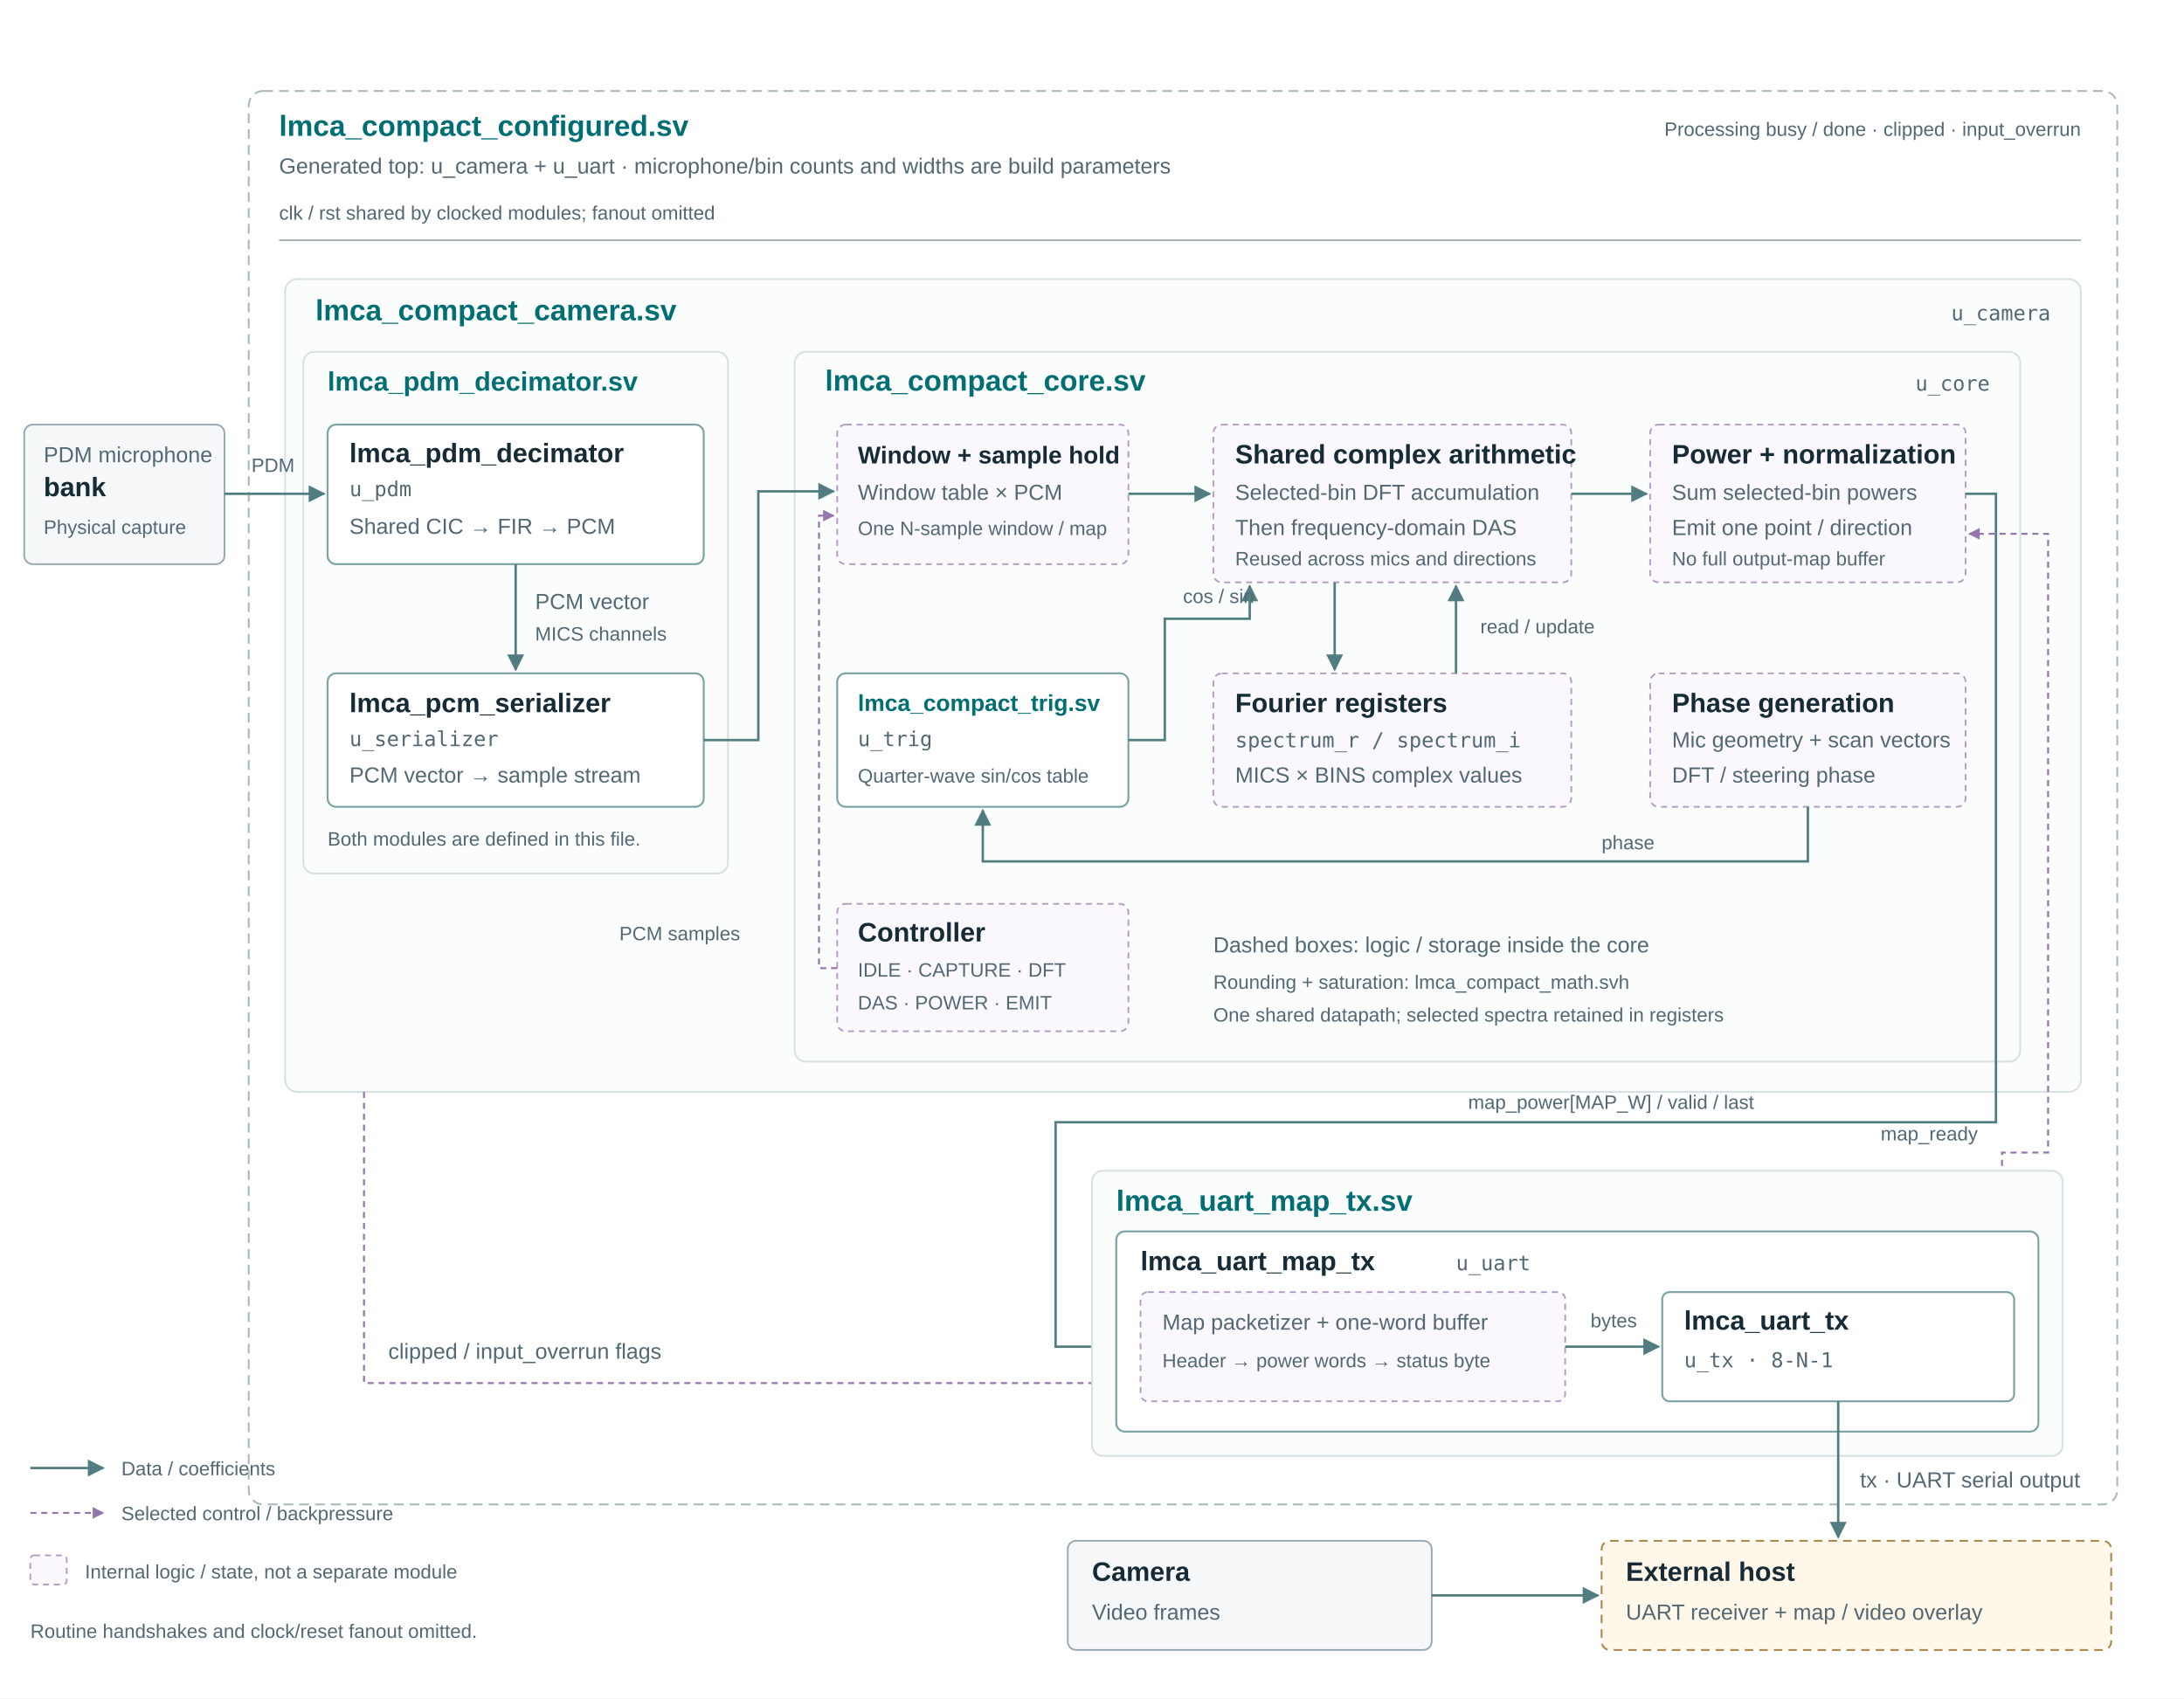
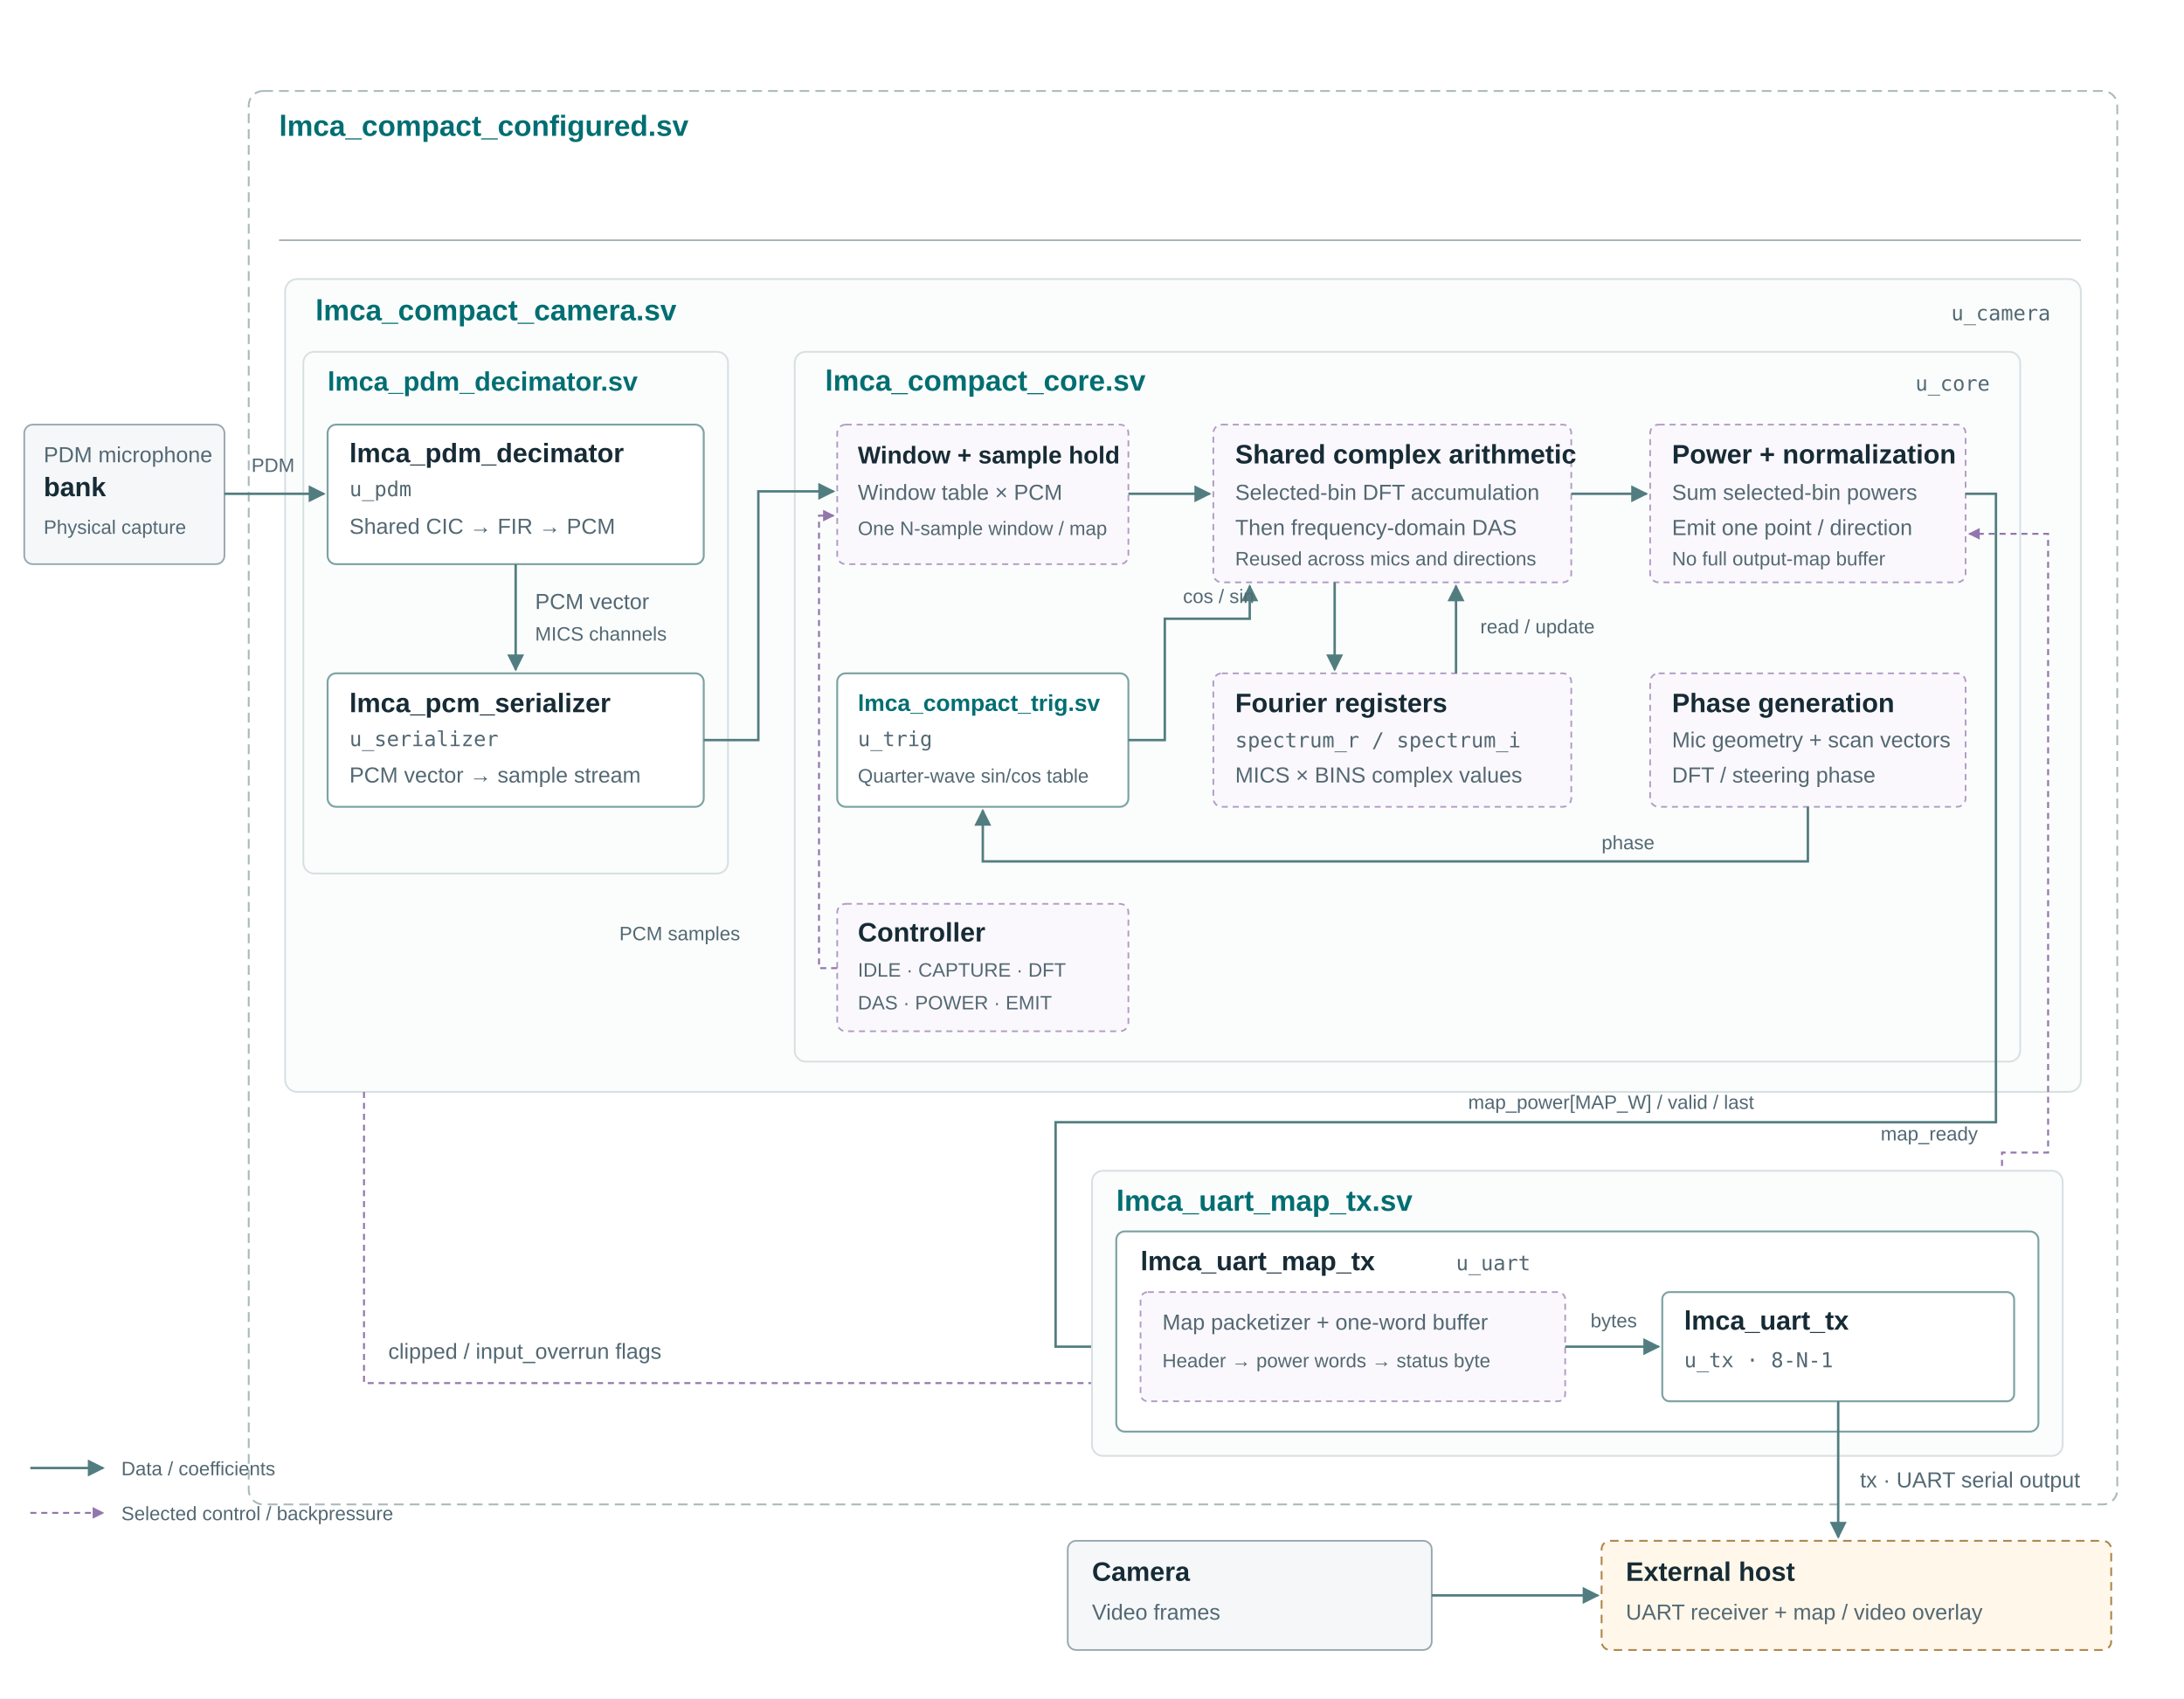
<svg xmlns="http://www.w3.org/2000/svg" class="rtl-modules" id="diagram" width="1800" height="1400" viewBox="0 0 1800 1400" role="img" aria-labelledby="rtl-uart-title rtl-uart-desc">
  <defs>
    <marker id="rtl-uart-arrow" viewBox="0 0 10 10" refX="9" refY="5" markerWidth="7" markerHeight="7" orient="auto">
      <path d="M0 0L10 5L0 10Z" fill="#527d80" />
    </marker>
    <marker id="rtl-uart-control" viewBox="0 0 10 10" refX="9" refY="5" markerWidth="6" markerHeight="6" orient="auto">
      <path d="M0 0L10 5L0 10Z" fill="#9276ac" />
    </marker>
  </defs>
  <style>
.rtl-modules text{font-family:'Segoe UI',Arial,sans-serif;fill:#162b35}
.rtl-modules .filename{font-size:24px;font-weight:700;fill:#006e72}
.rtl-modules .name{font-size:22px;font-weight:650}
.rtl-modules .small{font-size:18px;fill:#536873}
.rtl-modules .tiny{font-size:16px;fill:#536873}
.rtl-modules .instance{font:17px Consolas,monospace;fill:#536873}
.rtl-modules .file{fill:#fbfdfc;stroke:#d7e0e3;stroke-width:1.5}
.rtl-modules .rootfile{fill:white;stroke:#a8b9bc;stroke-width:1.5;stroke-dasharray:8 5}
.rtl-modules .box{fill:white;stroke:#7da3a4;stroke-width:1.6}
.rtl-modules .logic{fill:#faf8fc;stroke:#b29bc5;stroke-width:1.4;stroke-dasharray:5 4}
.rtl-modules .external{fill:#f5f7f9;stroke:#98a7af;stroke-width:1.4}
.rtl-modules .host{fill:#fff7e9;stroke:#ad854b;stroke-width:1.5;stroke-dasharray:7 5}
.rtl-modules .data{fill:none;stroke:#527d80;stroke-width:2;marker-end:url(#rtl-uart-arrow)}
.rtl-modules .control{fill:none;stroke:#9276ac;stroke-width:1.6;stroke-dasharray:5 4;marker-end:url(#rtl-uart-control)}
.rtl-modules .rail{fill:none;stroke:#a7b2b7;stroke-width:1.4}
</style>
  <rect width="1800" height="1400" fill="white" />
  <rect x="205" y="75" width="1540" height="1165" rx="12" class="rootfile" />
  <text x="230" y="112" class="filename">lmca_compact_configured.sv</text>
-   <text x="230" y="143" class="small">Generated top: u_camera + u_uart · microphone/bin counts and widths are build parameters</text>
-   <text x="1715" y="112" class="tiny" text-anchor="end">Processing busy / done · clipped · input_overrun</text>
-   <text x="230" y="181" class="tiny">clk / rst shared by clocked modules; fanout omitted</text>
  <path d="M230 198H1715" class="rail" />
  <rect x="235" y="230" width="1480" height="670" rx="10" class="file" />
  <text x="260" y="264" class="filename">lmca_compact_camera.sv</text>
  <text x="1690" y="264" class="instance" text-anchor="end">u_camera</text>
  <rect x="250" y="290" width="350" height="430" rx="9" class="file" />
  <text x="270" y="322" class="filename" style="font-size:22px">lmca_pdm_decimator.sv</text>
  <rect x="270" y="350" width="310" height="115" rx="7" class="box" />
  <text x="288" y="381" class="name">lmca_pdm_decimator</text>
  <text x="288" y="409" class="instance">u_pdm</text>
  <text x="288" y="440" class="small">Shared CIC → FIR → PCM</text>
  <path d="M425 465V552" class="data" />
  <text x="441" y="502" class="small">PCM vector</text>
  <text x="441" y="528" class="tiny">MICS channels</text>
  <rect x="270" y="555" width="310" height="110" rx="7" class="box" />
  <text x="288" y="587" class="name">lmca_pcm_serializer</text>
  <text x="288" y="615" class="instance">u_serializer</text>
  <text x="288" y="645" class="small">PCM vector → sample stream</text>
-   <text x="270" y="697" class="tiny">Both modules are defined in this file.</text>
  <rect x="20" y="350" width="165" height="115" rx="7" class="external" />
  <text x="36" y="381" class="small">PDM microphone</text>
  <text x="36" y="409" class="name">bank</text>
  <text x="36" y="440" class="tiny">Physical capture</text>
  <path d="M185 407H267" class="data" />
  <text x="225" y="389" class="tiny" text-anchor="middle">PDM</text>
  <rect x="655" y="290" width="1010" height="585" rx="9" class="file" />
  <text x="680" y="322" class="filename">lmca_compact_core.sv</text>
  <text x="1640" y="322" class="instance" text-anchor="end">u_core</text>
  <path d="M580 610H625V405H687" class="data" />
  <text x="610" y="775" class="tiny" text-anchor="end">PCM samples</text>
  <rect x="690" y="350" width="240" height="115" rx="7" class="logic" />
  <text x="707" y="382" class="name" style="font-size:20px">Window + sample hold</text>
  <text x="707" y="412" class="small">Window table × PCM</text>
  <text x="707" y="441" class="tiny">One N-sample window / map</text>
  <path d="M930 407H997" class="data" />
  <rect x="1000" y="350" width="295" height="130" rx="7" class="logic" />
  <text x="1018" y="382" class="name">Shared complex arithmetic</text>
  <text x="1018" y="412" class="small">Selected-bin DFT accumulation</text>
  <text x="1018" y="441" class="small">Then frequency-domain DAS</text>
  <text x="1018" y="466" class="tiny">Reused across mics and directions</text>
  <path d="M1295 407H1357" class="data" />
  <rect x="1360" y="350" width="260" height="130" rx="7" class="logic" />
  <text x="1378" y="382" class="name">Power + normalization</text>
  <text x="1378" y="412" class="small">Sum selected-bin powers</text>
  <text x="1378" y="441" class="small">Emit one point / direction</text>
  <text x="1378" y="466" class="tiny">No full output-map buffer</text>
  <rect x="690" y="555" width="240" height="110" rx="7" class="box" />
  <text x="707" y="586" class="filename" style="font-size:19px">lmca_compact_trig.sv</text>
  <text x="707" y="615" class="instance">u_trig</text>
  <text x="707" y="645" class="tiny">Quarter-wave sin/cos table</text>
  <path d="M930 610H960V510H1030V483" class="data" />
  <text x="975" y="497" class="tiny">cos / sin</text>
  <rect x="1000" y="555" width="295" height="110" rx="7" class="logic" />
  <text x="1018" y="587" class="name">Fourier registers</text>
  <text x="1018" y="616" class="instance">spectrum_r / spectrum_i</text>
  <text x="1018" y="645" class="small">MICS × BINS complex values</text>
  <path d="M1100 480V552" class="data" />
  <path d="M1200 555V483" class="data" />
  <text x="1220" y="522" class="tiny">read / update</text>
  <rect x="1360" y="555" width="260" height="110" rx="7" class="logic" />
  <text x="1378" y="587" class="name">Phase generation</text>
  <text x="1378" y="616" class="small">Mic geometry + scan vectors</text>
  <text x="1378" y="645" class="small">DFT / steering phase</text>
  <path d="M1490 665V710H810V668" class="data" />
  <text x="1320" y="700" class="tiny">phase</text>
  <rect x="690" y="745" width="240" height="105" rx="7" class="logic" />
  <text x="707" y="776" class="name">Controller</text>
  <text x="707" y="805" class="tiny">IDLE · CAPTURE · DFT</text>
  <text x="707" y="832" class="tiny">DAS · POWER · EMIT</text>
  <path d="M690 798H675V425H687" class="control" />
-   <text x="1000" y="785" class="small">Dashed boxes: logic / storage inside the core</text>
-   <text x="1000" y="815" class="tiny">Rounding + saturation: lmca_compact_math.svh</text>
-   <text x="1000" y="842" class="tiny">One shared datapath; selected spectra retained in registers</text>
  <path d="M1620 407H1645V925H870V1110H937" class="data" />
  <text x="1210" y="914" class="tiny">map_power[MAP_W] / valid / last</text>
  <path d="M1650 1015V950H1688V440H1623" class="control" />
  <text x="1550" y="940" class="tiny">map_ready</text>
  <path d="M300 900V1140H937" class="control" />
  <text x="320" y="1120" class="small">clipped / input_overrun flags</text>
  <rect x="900" y="965" width="800" height="235" rx="9" class="file" />
  <text x="920" y="998" class="filename">lmca_uart_map_tx.sv</text>
  <rect x="920" y="1015" width="760" height="165" rx="7" class="box" />
  <text x="940" y="1047" class="name">lmca_uart_map_tx</text>
  <text x="1200" y="1047" class="instance">u_uart</text>
  <rect x="940" y="1065" width="350" height="90" rx="6" class="logic" />
  <text x="958" y="1096" class="small">Map packetizer + one-word buffer</text>
  <text x="958" y="1127" class="tiny">Header → power words → status byte</text>
  <path d="M1290 1110H1367" class="data" />
  <text x="1330" y="1094" class="tiny" text-anchor="middle">bytes</text>
  <rect x="1370" y="1065" width="290" height="90" rx="6" class="box" />
  <text x="1388" y="1096" class="name">lmca_uart_tx</text>
  <text x="1388" y="1127" class="instance">u_tx · 8-N-1</text>
  <path d="M1515 1155V1267" class="data" />
  <text x="1533" y="1226" class="small">tx · UART serial output</text>
  <rect x="1320" y="1270" width="420" height="90" rx="7" class="host" />
  <text x="1340" y="1303" class="name">External host</text>
  <text x="1340" y="1335" class="small">UART receiver + map / video overlay</text>
  <rect x="880" y="1270" width="300" height="90" rx="7" class="external" />
  <text x="900" y="1303" class="name">Camera</text>
  <text x="900" y="1335" class="small">Video frames</text>
  <path d="M1180 1315H1317" class="data" />
  <path d="M25 1210H85" class="data" />
  <text x="100" y="1216" class="tiny">Data / coefficients</text>
  <path d="M25 1247H85" class="control" />
  <text x="100" y="1253" class="tiny">Selected control / backpressure</text>
-   <rect x="25" y="1282" width="30" height="24" rx="3" class="logic" />
-   <text x="70" y="1301" class="tiny">Internal logic / state, not a separate module</text>
-   <text x="25" y="1350" class="tiny">Routine handshakes and clock/reset fanout omitted.</text>
</svg>
